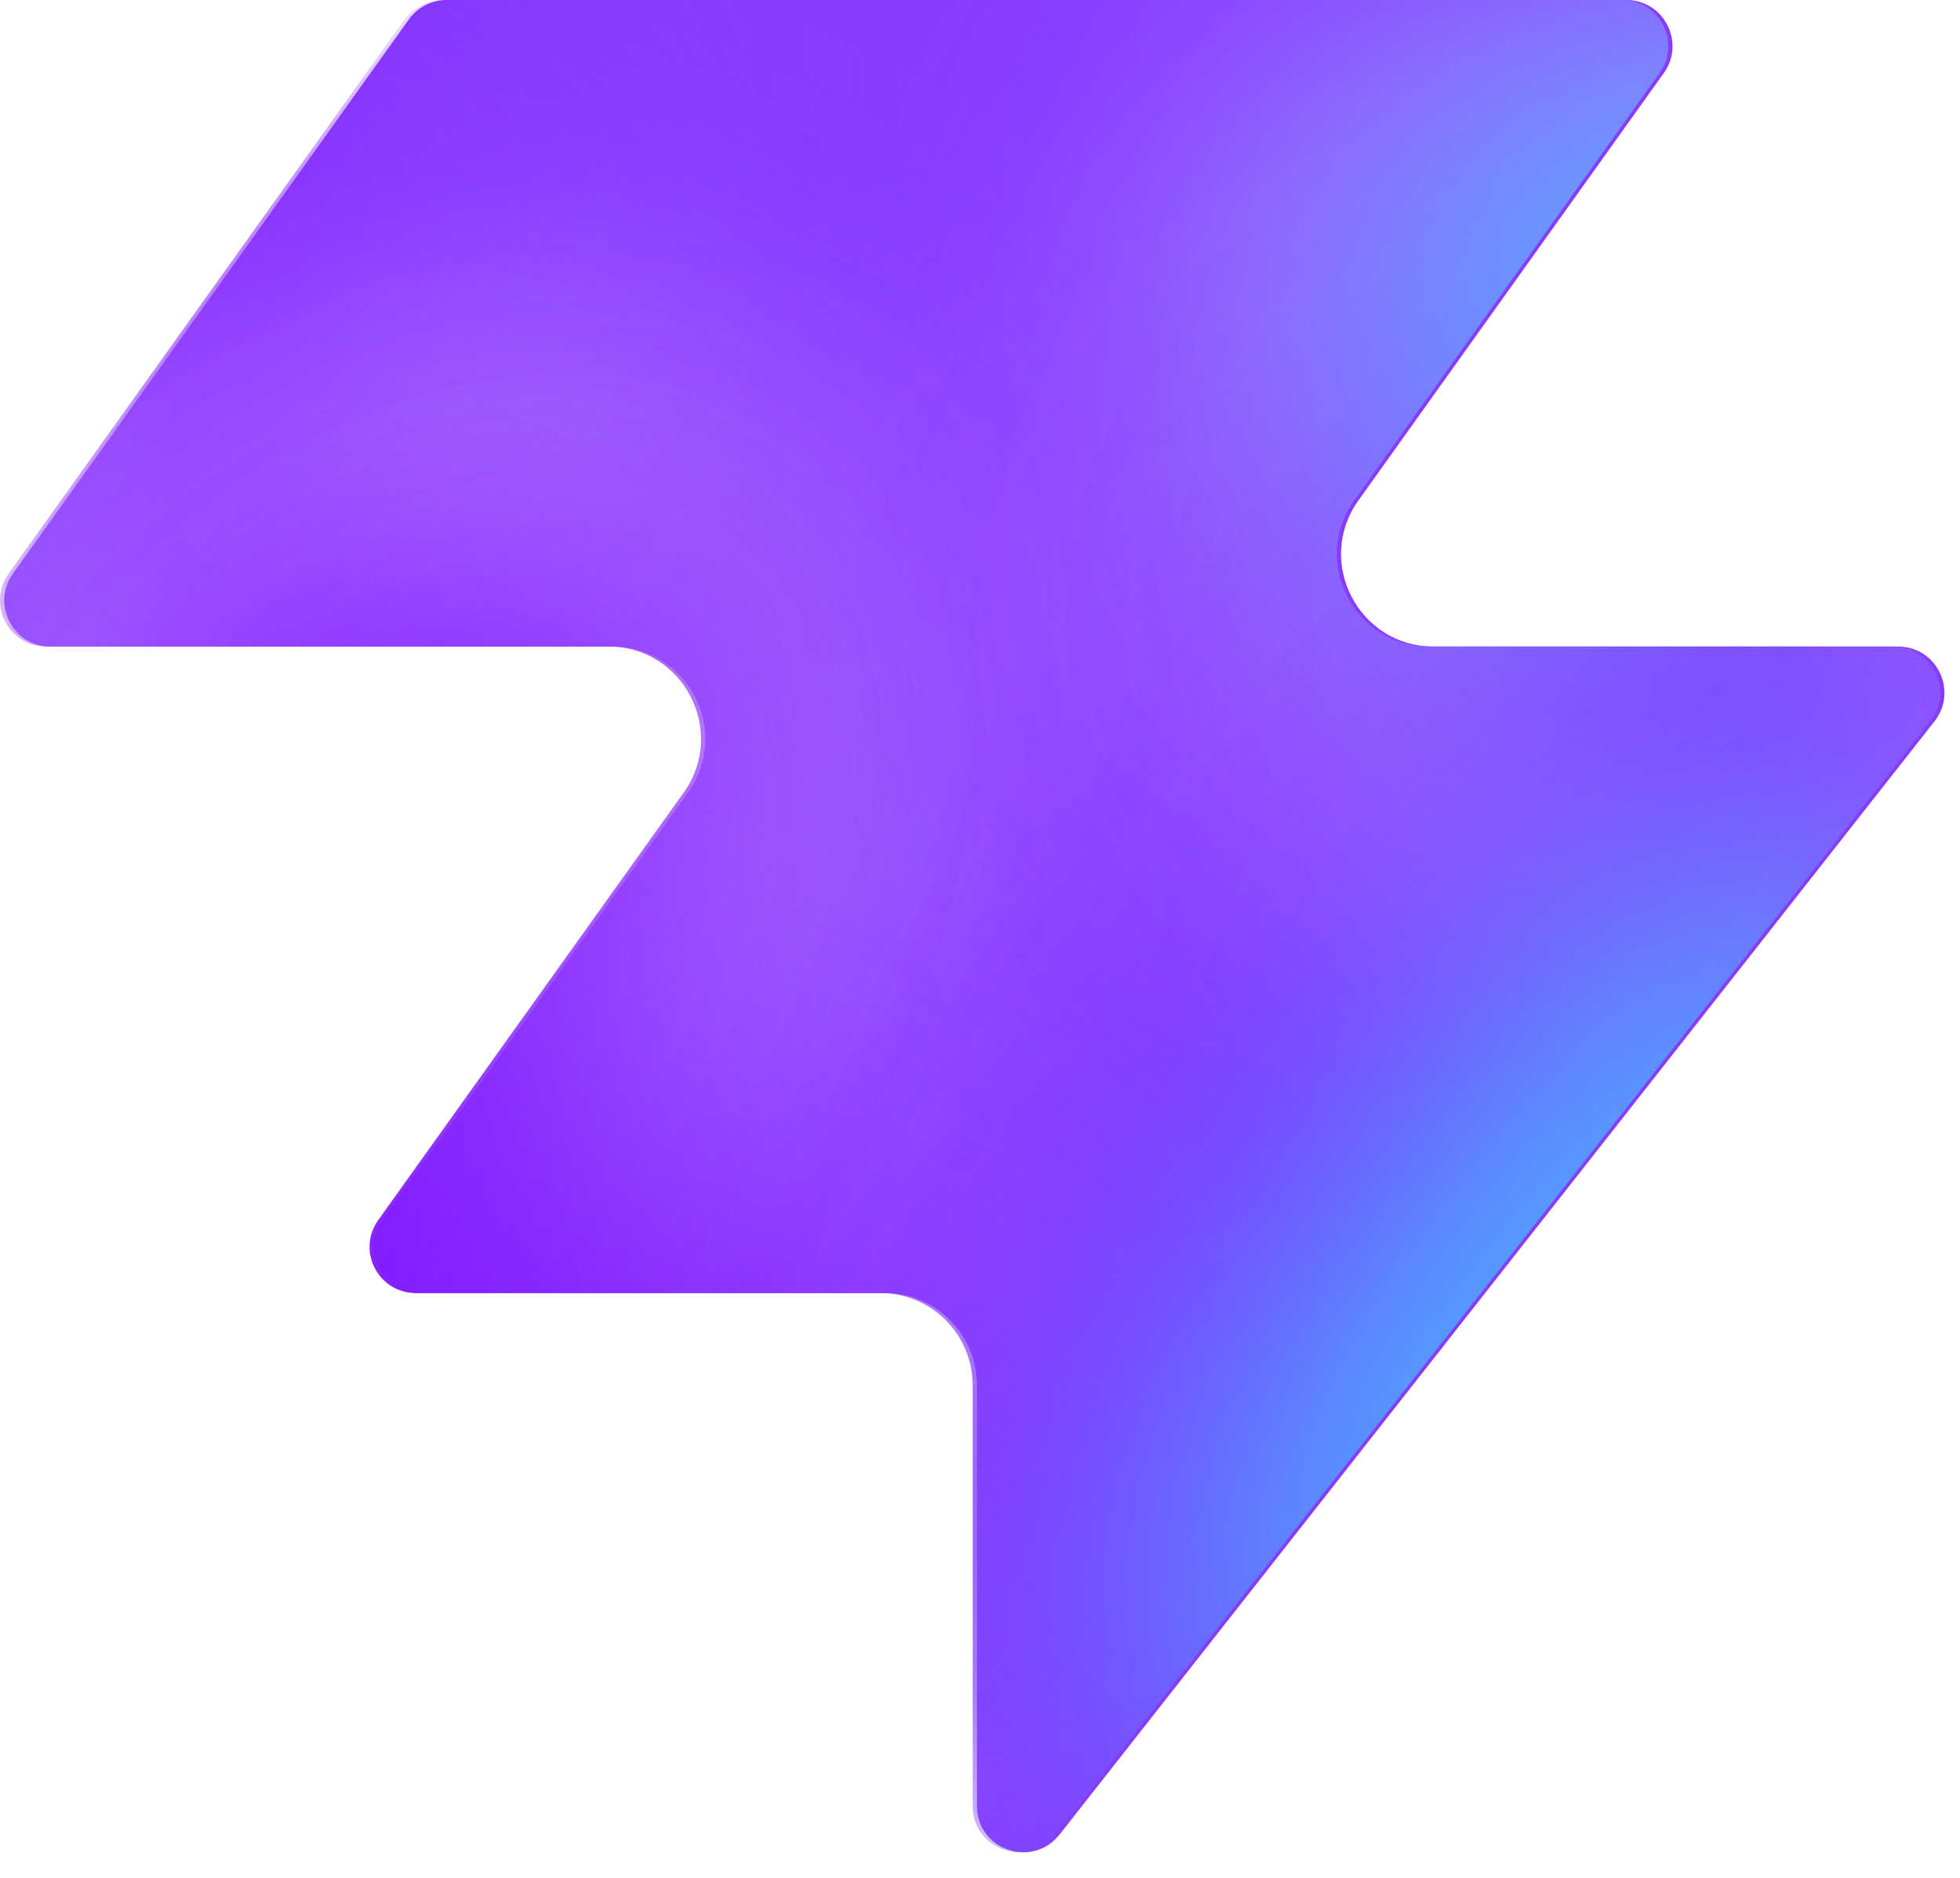
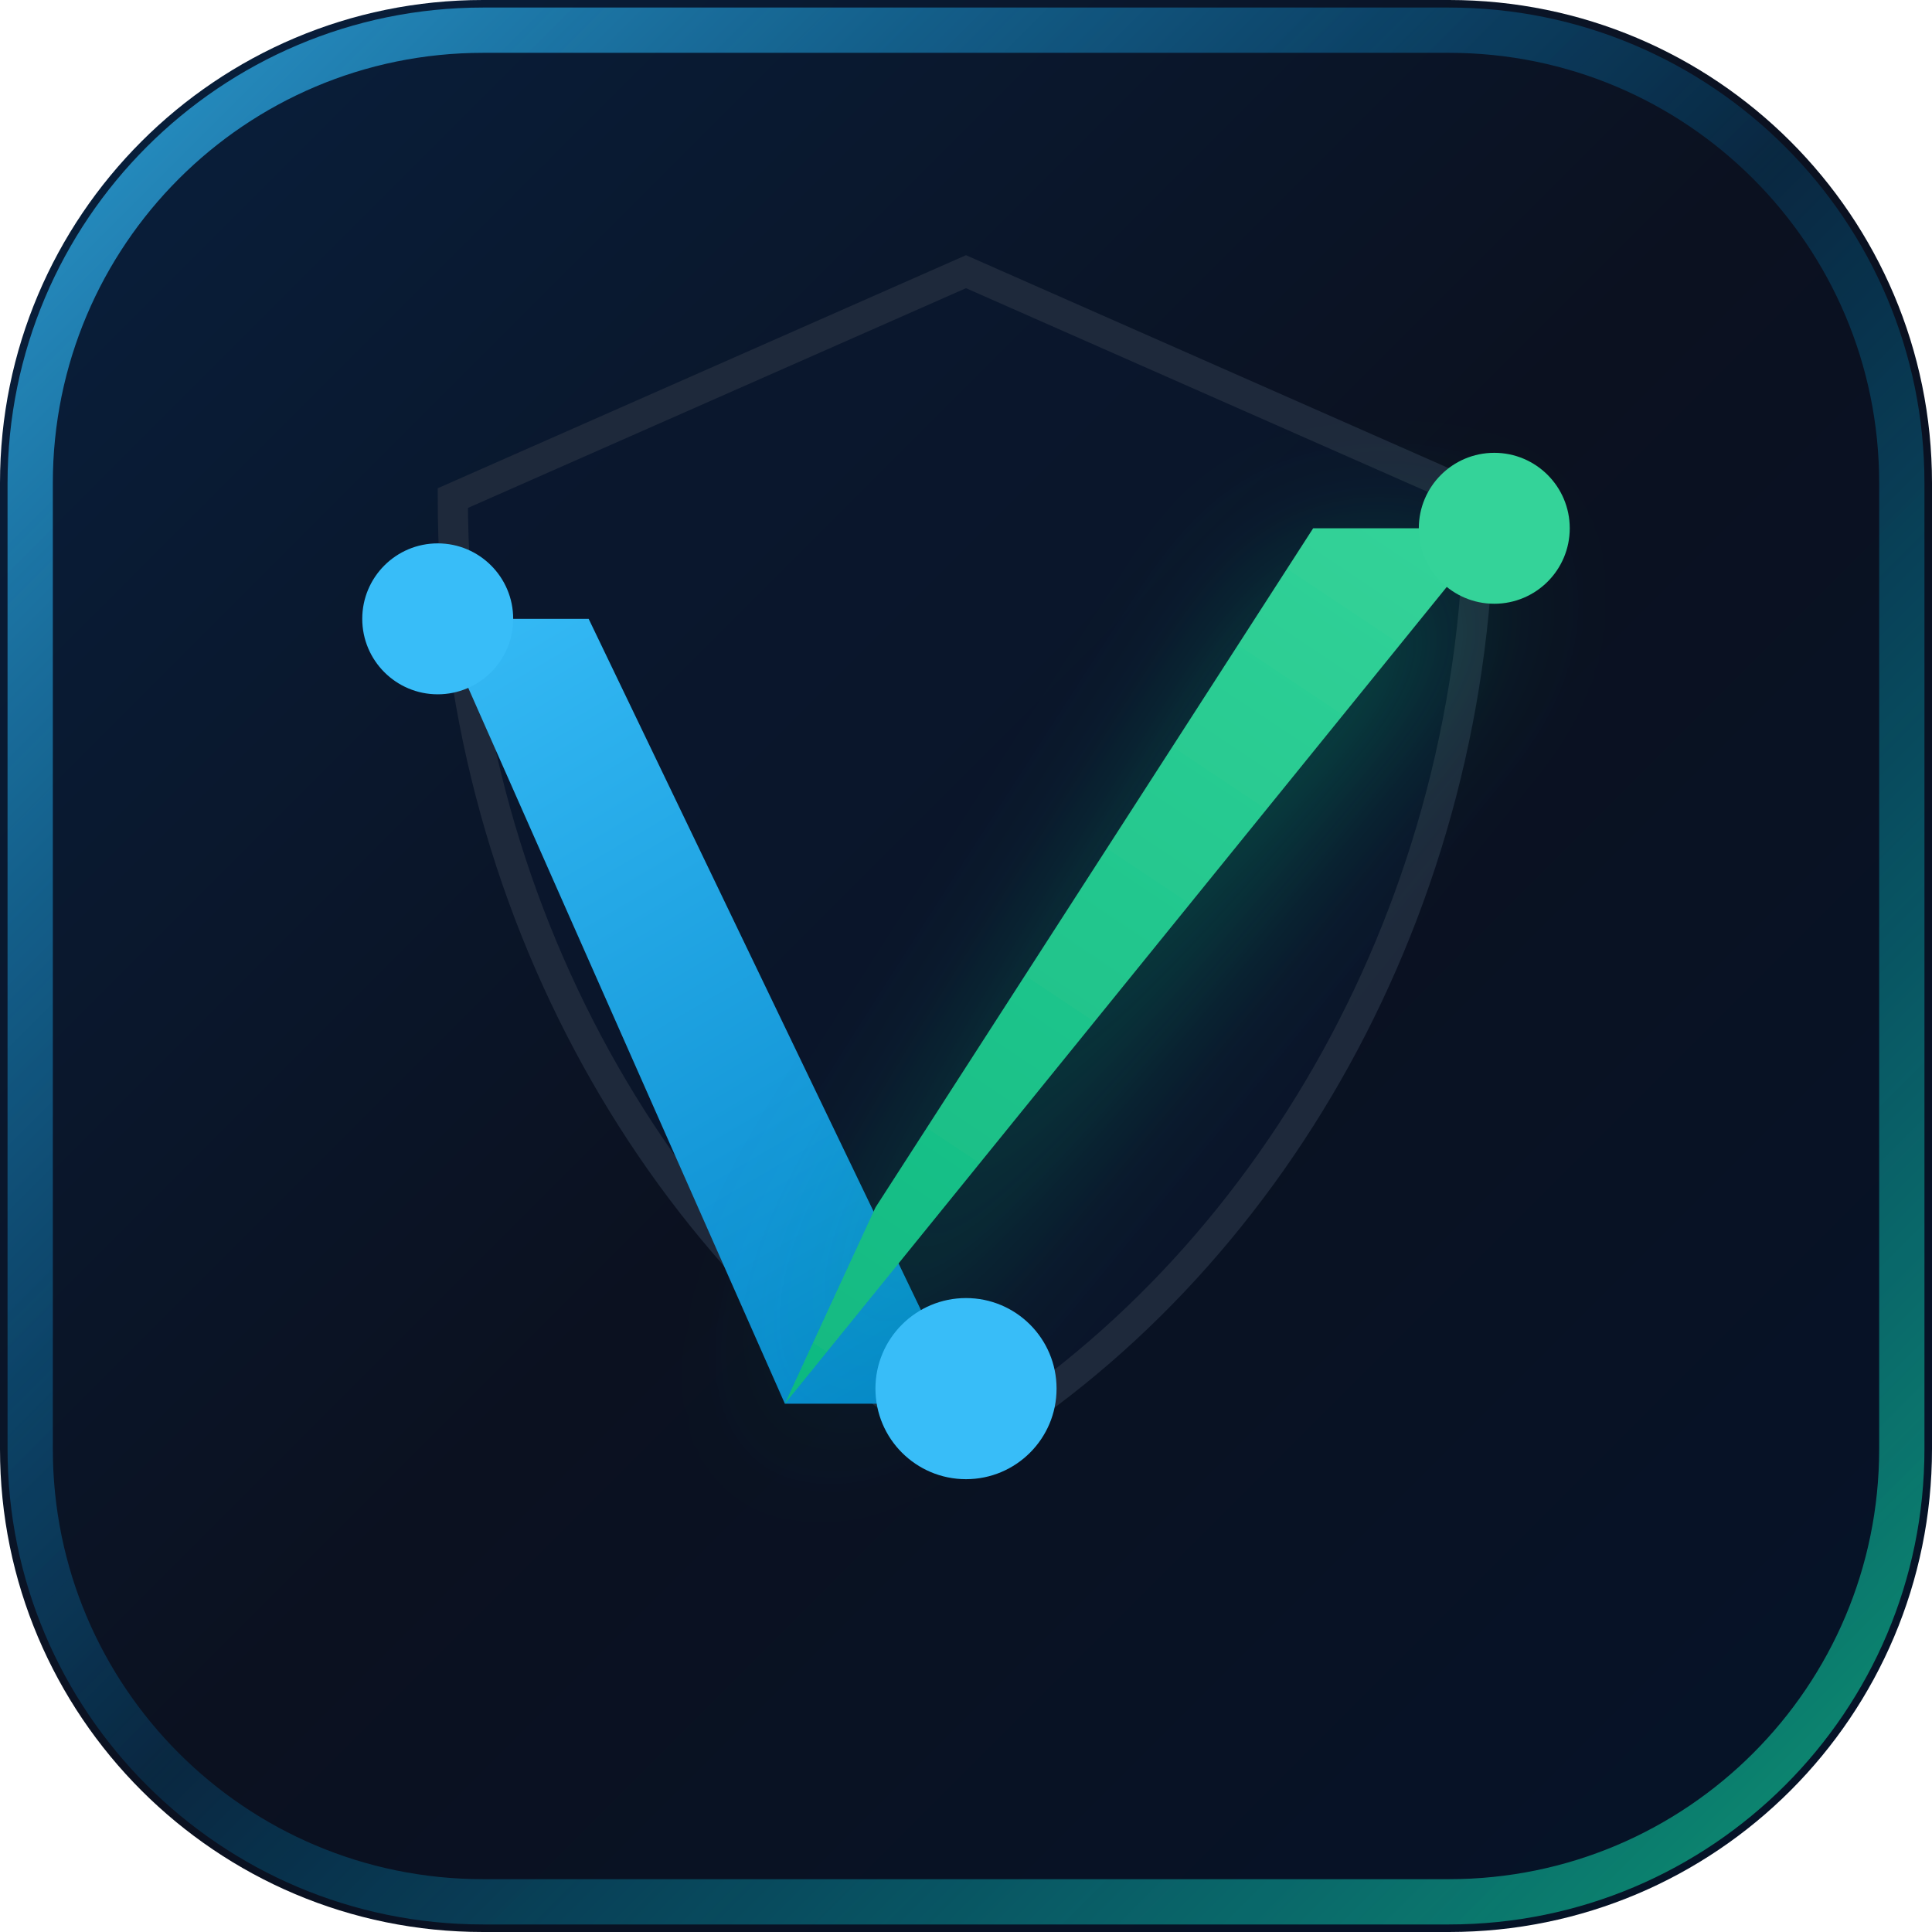
- <svg xmlns="http://www.w3.org/2000/svg" width="48" height="46" fill="none" viewBox="0 0 48 46">
-   <path fill="#863bff" d="M25.946 44.938c-.664.845-2.021.375-2.021-.698V33.937a2.26 2.26 0 0 0-2.262-2.262H10.287c-.92 0-1.456-1.04-.92-1.788l7.48-10.471c1.07-1.497 0-3.578-1.842-3.578H1.237c-.92 0-1.456-1.04-.92-1.788L10.013.474c.214-.297.556-.474.92-.474h28.894c.92 0 1.456 1.04.92 1.788l-7.48 10.471c-1.07 1.498 0 3.579 1.842 3.579h11.377c.943 0 1.473 1.088.89 1.83L25.947 44.94z" style="fill:#863bff;fill:color(display-p3 .525 .23 1);fill-opacity:1" />
-   <mask id="a" width="48" height="46" x="0" y="0" maskUnits="userSpaceOnUse" style="mask-type:alpha">
-     <path fill="#000" d="M25.842 44.938c-.664.844-2.021.375-2.021-.698V33.937a2.26 2.26 0 0 0-2.262-2.262H10.183c-.92 0-1.456-1.04-.92-1.788l7.48-10.471c1.07-1.498 0-3.579-1.842-3.579H1.133c-.92 0-1.456-1.04-.92-1.787L9.91.473c.214-.297.556-.474.92-.474h28.894c.92 0 1.456 1.04.92 1.788l-7.48 10.471c-1.07 1.498 0 3.578 1.842 3.578h11.377c.943 0 1.473 1.088.89 1.832L25.843 44.94z" style="fill:#000;fill-opacity:1" />
-   </mask>
-   <g mask="url(#a)">
-     <g filter="url(#b)">
-       <ellipse cx="5.508" cy="14.704" fill="#ede6ff" rx="5.508" ry="14.704" style="fill:#ede6ff;fill:color(display-p3 .927 .903 1);fill-opacity:1" transform="matrix(.00324 1 1 -.00324 -4.47 31.516)" />
-     </g>
-     <g filter="url(#c)">
-       <ellipse cx="10.399" cy="29.851" fill="#ede6ff" rx="10.399" ry="29.851" style="fill:#ede6ff;fill:color(display-p3 .927 .903 1);fill-opacity:1" transform="matrix(.00324 1 1 -.00324 -39.328 7.883)" />
-     </g>
-     <g filter="url(#d)">
-       <ellipse cx="5.508" cy="30.487" fill="#7e14ff" rx="5.508" ry="30.487" style="fill:#7e14ff;fill:color(display-p3 .492 .077 1);fill-opacity:1" transform="rotate(89.814 -25.913 -14.639)scale(1 -1)" />
-     </g>
-     <g filter="url(#e)">
-       <ellipse cx="5.508" cy="30.599" fill="#7e14ff" rx="5.508" ry="30.599" style="fill:#7e14ff;fill:color(display-p3 .492 .077 1);fill-opacity:1" transform="rotate(89.814 -32.644 -3.334)scale(1 -1)" />
-     </g>
-     <g filter="url(#f)">
-       <ellipse cx="5.508" cy="30.599" fill="#7e14ff" rx="5.508" ry="30.599" style="fill:#7e14ff;fill:color(display-p3 .492 .077 1);fill-opacity:1" transform="matrix(.00324 1 1 -.00324 -34.34 30.47)" />
-     </g>
-     <g filter="url(#g)">
-       <ellipse cx="14.072" cy="22.078" fill="#ede6ff" rx="14.072" ry="22.078" style="fill:#ede6ff;fill:color(display-p3 .927 .903 1);fill-opacity:1" transform="rotate(93.35 24.506 48.493)scale(-1 1)" />
-     </g>
-     <g filter="url(#h)">
-       <ellipse cx="3.47" cy="21.501" fill="#7e14ff" rx="3.47" ry="21.501" style="fill:#7e14ff;fill:color(display-p3 .492 .077 1);fill-opacity:1" transform="rotate(89.009 28.708 47.59)scale(-1 1)" />
-     </g>
-     <g filter="url(#i)">
-       <ellipse cx="3.47" cy="21.501" fill="#7e14ff" rx="3.47" ry="21.501" style="fill:#7e14ff;fill:color(display-p3 .492 .077 1);fill-opacity:1" transform="rotate(89.009 28.708 47.59)scale(-1 1)" />
-     </g>
-     <g filter="url(#j)">
-       <ellipse cx=".387" cy="8.972" fill="#7e14ff" rx="4.407" ry="29.108" style="fill:#7e14ff;fill:color(display-p3 .492 .077 1);fill-opacity:1" transform="rotate(39.51 .387 8.972)" />
-     </g>
-     <g filter="url(#k)">
-       <ellipse cx="47.523" cy="-6.092" fill="#7e14ff" rx="4.407" ry="29.108" style="fill:#7e14ff;fill:color(display-p3 .492 .077 1);fill-opacity:1" transform="rotate(37.892 47.523 -6.092)" />
-     </g>
-     <g filter="url(#l)">
-       <ellipse cx="41.412" cy="6.333" fill="#47bfff" rx="5.971" ry="9.665" style="fill:#47bfff;fill:color(display-p3 .28 .748 1);fill-opacity:1" transform="rotate(37.892 41.412 6.333)" />
-     </g>
-     <g filter="url(#m)">
-       <ellipse cx="-1.879" cy="38.332" fill="#7e14ff" rx="4.407" ry="29.108" style="fill:#7e14ff;fill:color(display-p3 .492 .077 1);fill-opacity:1" transform="rotate(37.892 -1.88 38.332)" />
-     </g>
-     <g filter="url(#n)">
-       <ellipse cx="-1.879" cy="38.332" fill="#7e14ff" rx="4.407" ry="29.108" style="fill:#7e14ff;fill:color(display-p3 .492 .077 1);fill-opacity:1" transform="rotate(37.892 -1.88 38.332)" />
-     </g>
-     <g filter="url(#o)">
-       <ellipse cx="35.651" cy="29.907" fill="#7e14ff" rx="4.407" ry="29.108" style="fill:#7e14ff;fill:color(display-p3 .492 .077 1);fill-opacity:1" transform="rotate(37.892 35.651 29.907)" />
-     </g>
-     <g filter="url(#p)">
-       <ellipse cx="38.418" cy="32.4" fill="#47bfff" rx="5.971" ry="15.297" style="fill:#47bfff;fill:color(display-p3 .28 .748 1);fill-opacity:1" transform="rotate(37.892 38.418 32.4)" />
-     </g>
-   </g>
+ <svg xmlns="http://www.w3.org/2000/svg" viewBox="0 0 64 64" fill="none">
  <defs>
-     <filter id="b" width="60.045" height="41.654" x="-19.77" y="16.149" color-interpolation-filters="sRGB" filterUnits="userSpaceOnUse">
-       <feFlood flood-opacity="0" result="BackgroundImageFix" />
-       <feBlend in="SourceGraphic" in2="BackgroundImageFix" result="shape" />
-       <feGaussianBlur result="effect1_foregroundBlur_2002_17158" stdDeviation="7.659" />
-     </filter>
-     <filter id="c" width="90.34" height="51.437" x="-54.613" y="-7.533" color-interpolation-filters="sRGB" filterUnits="userSpaceOnUse">
-       <feFlood flood-opacity="0" result="BackgroundImageFix" />
-       <feBlend in="SourceGraphic" in2="BackgroundImageFix" result="shape" />
-       <feGaussianBlur result="effect1_foregroundBlur_2002_17158" stdDeviation="7.659" />
-     </filter>
-     <filter id="d" width="79.355" height="29.4" x="-49.64" y="2.03" color-interpolation-filters="sRGB" filterUnits="userSpaceOnUse">
-       <feFlood flood-opacity="0" result="BackgroundImageFix" />
-       <feBlend in="SourceGraphic" in2="BackgroundImageFix" result="shape" />
-       <feGaussianBlur result="effect1_foregroundBlur_2002_17158" stdDeviation="4.596" />
-     </filter>
-     <filter id="e" width="79.579" height="29.4" x="-45.045" y="20.029" color-interpolation-filters="sRGB" filterUnits="userSpaceOnUse">
-       <feFlood flood-opacity="0" result="BackgroundImageFix" />
-       <feBlend in="SourceGraphic" in2="BackgroundImageFix" result="shape" />
-       <feGaussianBlur result="effect1_foregroundBlur_2002_17158" stdDeviation="4.596" />
-     </filter>
-     <filter id="f" width="79.579" height="29.4" x="-43.513" y="21.178" color-interpolation-filters="sRGB" filterUnits="userSpaceOnUse">
-       <feFlood flood-opacity="0" result="BackgroundImageFix" />
-       <feBlend in="SourceGraphic" in2="BackgroundImageFix" result="shape" />
-       <feGaussianBlur result="effect1_foregroundBlur_2002_17158" stdDeviation="4.596" />
-     </filter>
-     <filter id="g" width="74.749" height="58.852" x="15.756" y="-17.901" color-interpolation-filters="sRGB" filterUnits="userSpaceOnUse">
-       <feFlood flood-opacity="0" result="BackgroundImageFix" />
-       <feBlend in="SourceGraphic" in2="BackgroundImageFix" result="shape" />
-       <feGaussianBlur result="effect1_foregroundBlur_2002_17158" stdDeviation="7.659" />
-     </filter>
-     <filter id="h" width="61.377" height="25.362" x="23.548" y="2.284" color-interpolation-filters="sRGB" filterUnits="userSpaceOnUse">
-       <feFlood flood-opacity="0" result="BackgroundImageFix" />
-       <feBlend in="SourceGraphic" in2="BackgroundImageFix" result="shape" />
-       <feGaussianBlur result="effect1_foregroundBlur_2002_17158" stdDeviation="4.596" />
-     </filter>
-     <filter id="i" width="61.377" height="25.362" x="23.548" y="2.284" color-interpolation-filters="sRGB" filterUnits="userSpaceOnUse">
-       <feFlood flood-opacity="0" result="BackgroundImageFix" />
-       <feBlend in="SourceGraphic" in2="BackgroundImageFix" result="shape" />
-       <feGaussianBlur result="effect1_foregroundBlur_2002_17158" stdDeviation="4.596" />
-     </filter>
-     <filter id="j" width="56.045" height="63.649" x="-27.636" y="-22.853" color-interpolation-filters="sRGB" filterUnits="userSpaceOnUse">
-       <feFlood flood-opacity="0" result="BackgroundImageFix" />
-       <feBlend in="SourceGraphic" in2="BackgroundImageFix" result="shape" />
-       <feGaussianBlur result="effect1_foregroundBlur_2002_17158" stdDeviation="4.596" />
-     </filter>
-     <filter id="k" width="54.814" height="64.646" x="20.116" y="-38.415" color-interpolation-filters="sRGB" filterUnits="userSpaceOnUse">
-       <feFlood flood-opacity="0" result="BackgroundImageFix" />
-       <feBlend in="SourceGraphic" in2="BackgroundImageFix" result="shape" />
-       <feGaussianBlur result="effect1_foregroundBlur_2002_17158" stdDeviation="4.596" />
-     </filter>
-     <filter id="l" width="33.541" height="35.313" x="24.641" y="-11.323" color-interpolation-filters="sRGB" filterUnits="userSpaceOnUse">
-       <feFlood flood-opacity="0" result="BackgroundImageFix" />
-       <feBlend in="SourceGraphic" in2="BackgroundImageFix" result="shape" />
-       <feGaussianBlur result="effect1_foregroundBlur_2002_17158" stdDeviation="4.596" />
-     </filter>
-     <filter id="m" width="54.814" height="64.646" x="-29.286" y="6.009" color-interpolation-filters="sRGB" filterUnits="userSpaceOnUse">
-       <feFlood flood-opacity="0" result="BackgroundImageFix" />
-       <feBlend in="SourceGraphic" in2="BackgroundImageFix" result="shape" />
-       <feGaussianBlur result="effect1_foregroundBlur_2002_17158" stdDeviation="4.596" />
-     </filter>
-     <filter id="n" width="54.814" height="64.646" x="-29.286" y="6.009" color-interpolation-filters="sRGB" filterUnits="userSpaceOnUse">
-       <feFlood flood-opacity="0" result="BackgroundImageFix" />
-       <feBlend in="SourceGraphic" in2="BackgroundImageFix" result="shape" />
-       <feGaussianBlur result="effect1_foregroundBlur_2002_17158" stdDeviation="4.596" />
-     </filter>
-     <filter id="o" width="54.814" height="64.646" x="8.244" y="-2.416" color-interpolation-filters="sRGB" filterUnits="userSpaceOnUse">
-       <feFlood flood-opacity="0" result="BackgroundImageFix" />
-       <feBlend in="SourceGraphic" in2="BackgroundImageFix" result="shape" />
-       <feGaussianBlur result="effect1_foregroundBlur_2002_17158" stdDeviation="4.596" />
-     </filter>
-     <filter id="p" width="39.409" height="43.623" x="18.713" y="10.588" color-interpolation-filters="sRGB" filterUnits="userSpaceOnUse">
-       <feFlood flood-opacity="0" result="BackgroundImageFix" />
-       <feBlend in="SourceGraphic" in2="BackgroundImageFix" result="shape" />
-       <feGaussianBlur result="effect1_foregroundBlur_2002_17158" stdDeviation="4.596" />
+     <linearGradient id="vfBg" x1="0" y1="0" x2="64" y2="64" gradientUnits="userSpaceOnUse">
+       <stop offset="0%" stop-color="#08203e" />
+       <stop offset="50%" stop-color="#0B1120" />
+       <stop offset="100%" stop-color="#051329" />
+     </linearGradient>
+     <linearGradient id="vfLeft" x1="16" y1="18" x2="33" y2="47" gradientUnits="userSpaceOnUse">
+       <stop offset="0%" stop-color="#38BDF8" />
+       <stop offset="100%" stop-color="#0284C7" />
+     </linearGradient>
+     <linearGradient id="vfRight" x1="28" y1="47" x2="48" y2="17" gradientUnits="userSpaceOnUse">
+       <stop offset="0%" stop-color="#10B981" />
+       <stop offset="100%" stop-color="#34D399" />
+     </linearGradient>
+     <linearGradient id="vfBorder" x1="0" y1="0" x2="64" y2="64" gradientUnits="userSpaceOnUse">
+       <stop offset="0%" stop-color="#38BDF8" stop-opacity="0.8" />
+       <stop offset="50%" stop-color="#0284C7" stop-opacity="0.2" />
+       <stop offset="100%" stop-color="#10B981" stop-opacity="0.8" />
+     </linearGradient>
+     <filter id="vfGlow" x="-20%" y="-20%" width="140%" height="140%">
+       <feDropShadow dx="0" dy="1.5" stdDeviation="2.5" flood-color="#10B981" flood-opacity="0.4" />
    </filter>
  </defs>
+   <rect width="64" height="64" rx="16" fill="url(#vfBg)" />
+   <rect x="1" y="1" width="62" height="62" rx="15" stroke="url(#vfBorder)" stroke-width="1.5" />
+   <path d="M32 9 L49 16.5 C49 30 42 42 32 48 C22 42 15 30 15 16.5 Z" fill="#0B172E" fill-opacity="0.7" stroke="#1E293B" stroke-width="1" />
+   <path d="M19.5 20.5 L32 46.5 L26 46.5 L14.5 20.5 Z" fill="url(#vfLeft)" />
+   <path d="M26 46.5 L49.5 17.5 L43.5 17.5 L29 40 L26 46.5 Z" fill="url(#vfRight)" filter="url(#vfGlow)" />
+   <circle cx="32" cy="46" r="3" fill="#38BDF8" />
+   <circle cx="49.5" cy="17.5" r="2.5" fill="#34D399" />
+   <circle cx="14.5" cy="20.5" r="2.5" fill="#38BDF8" />
</svg>
